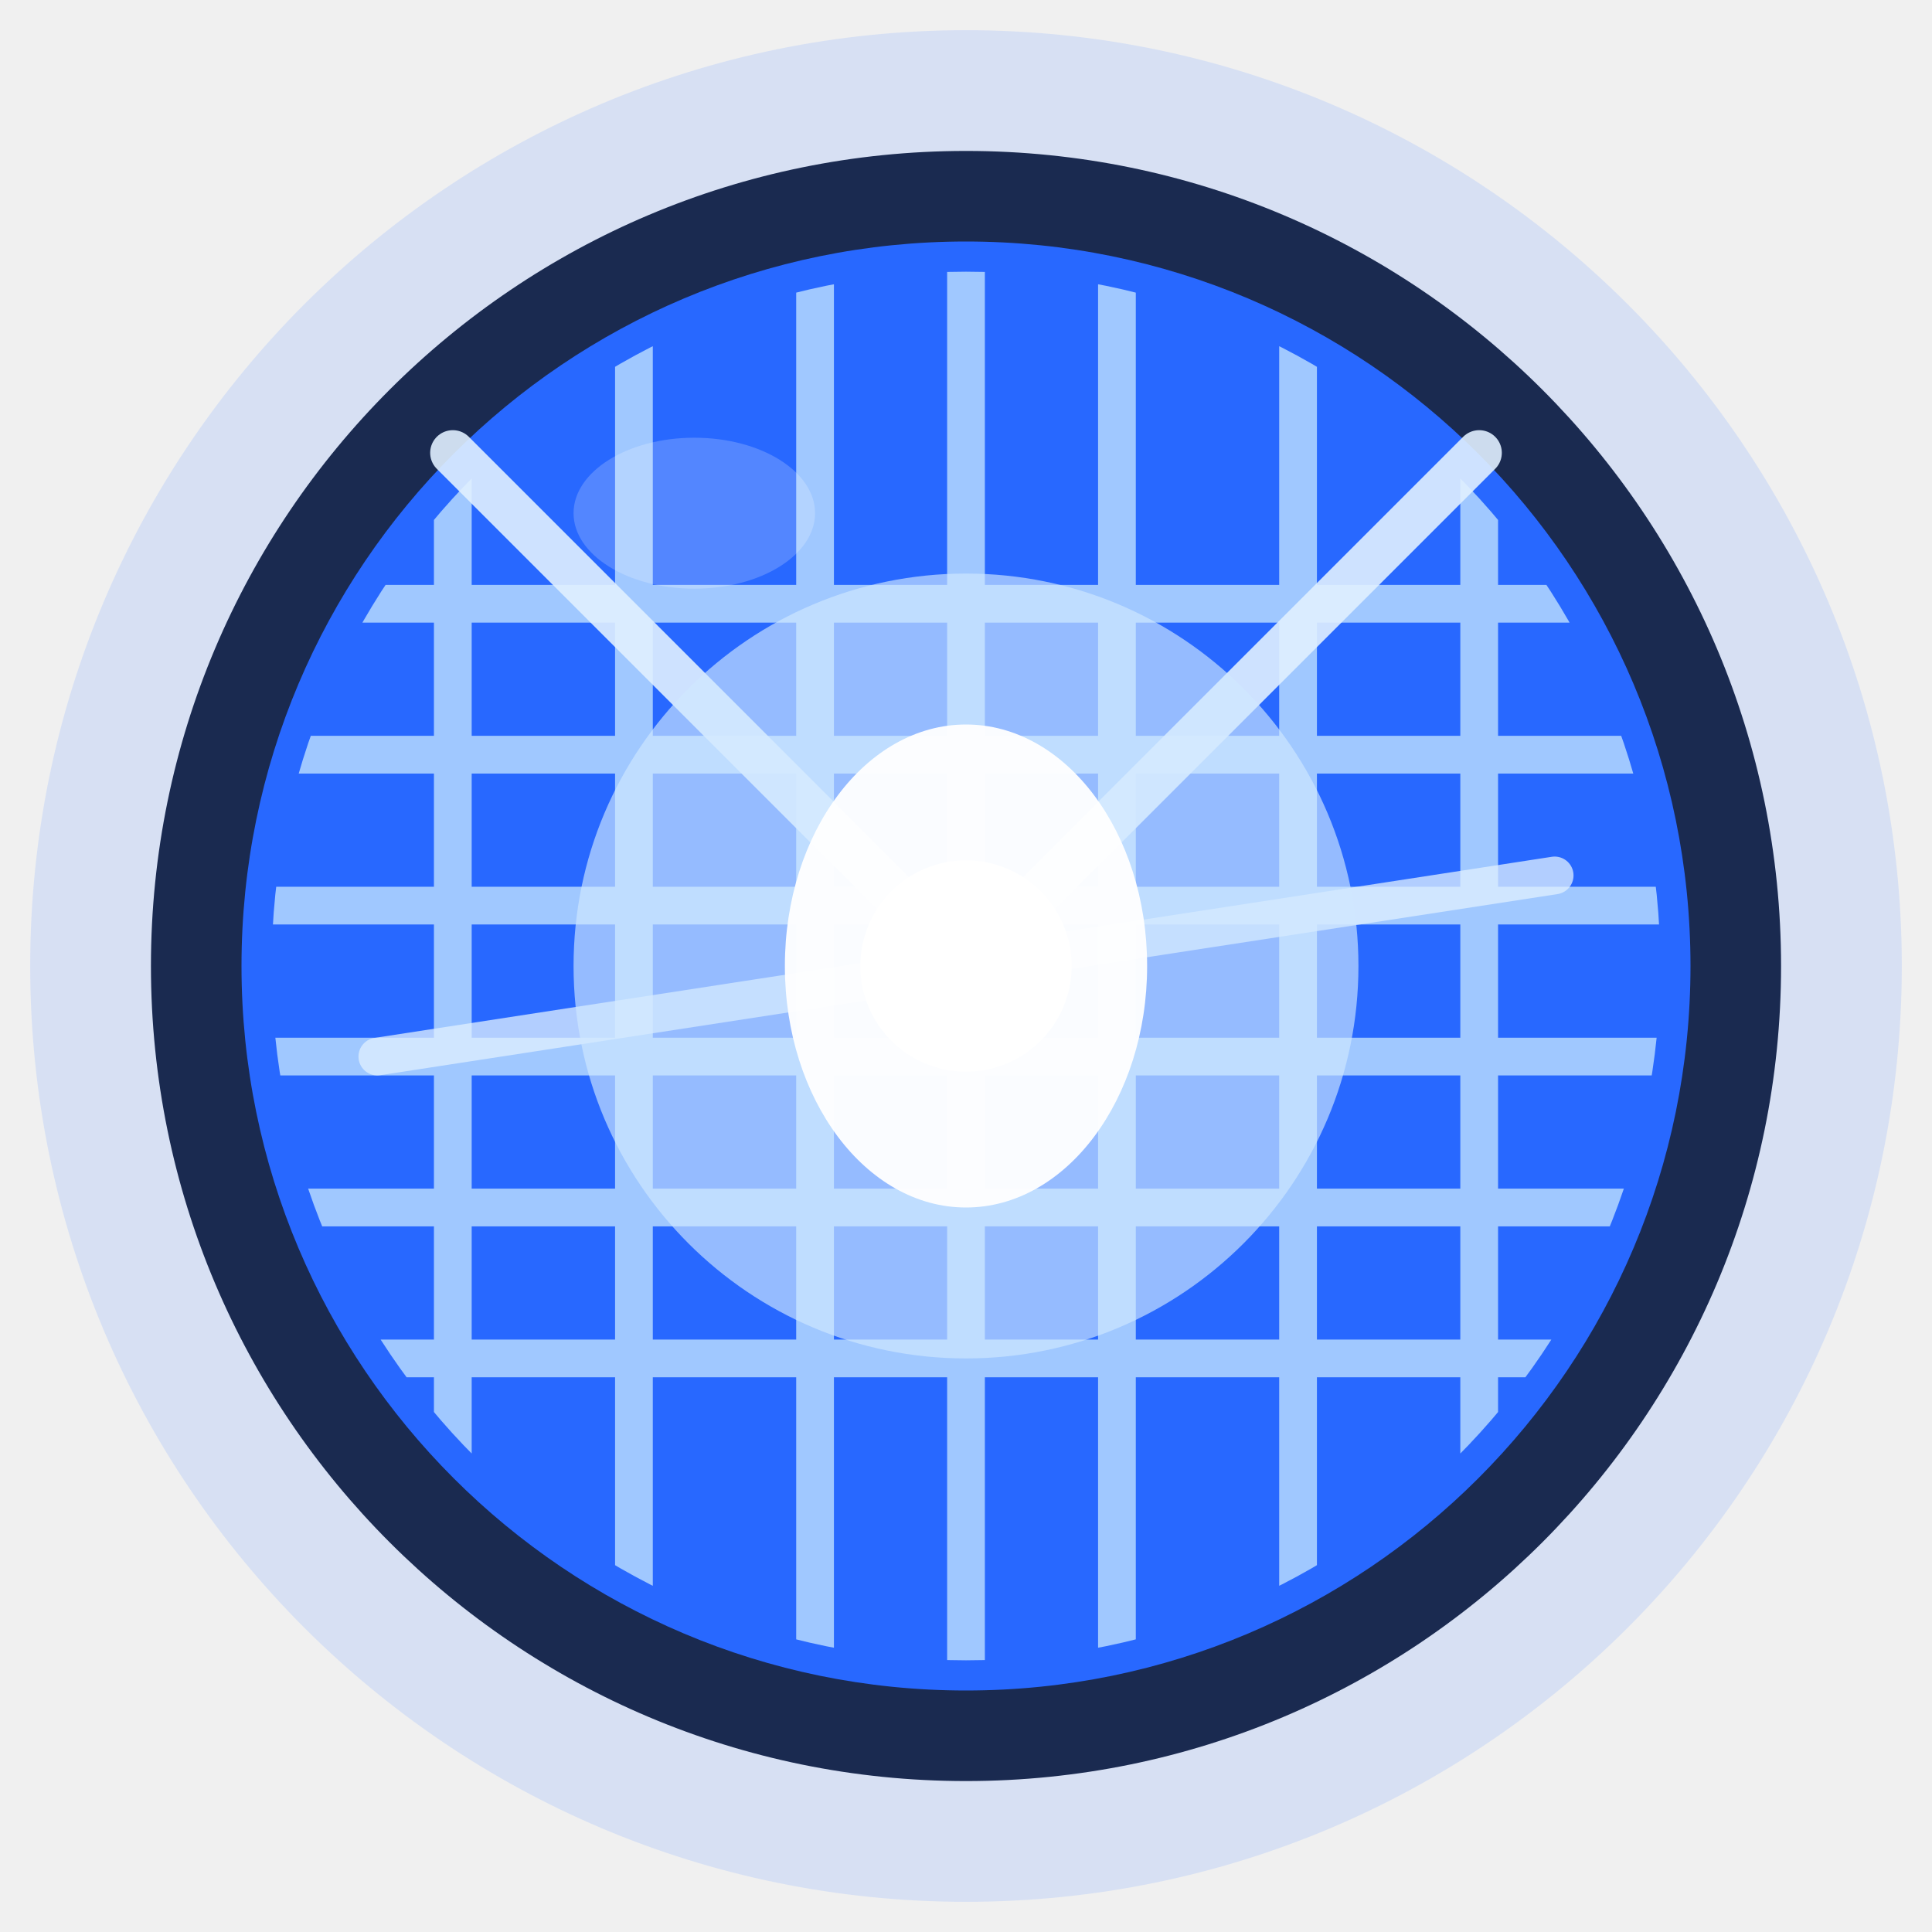
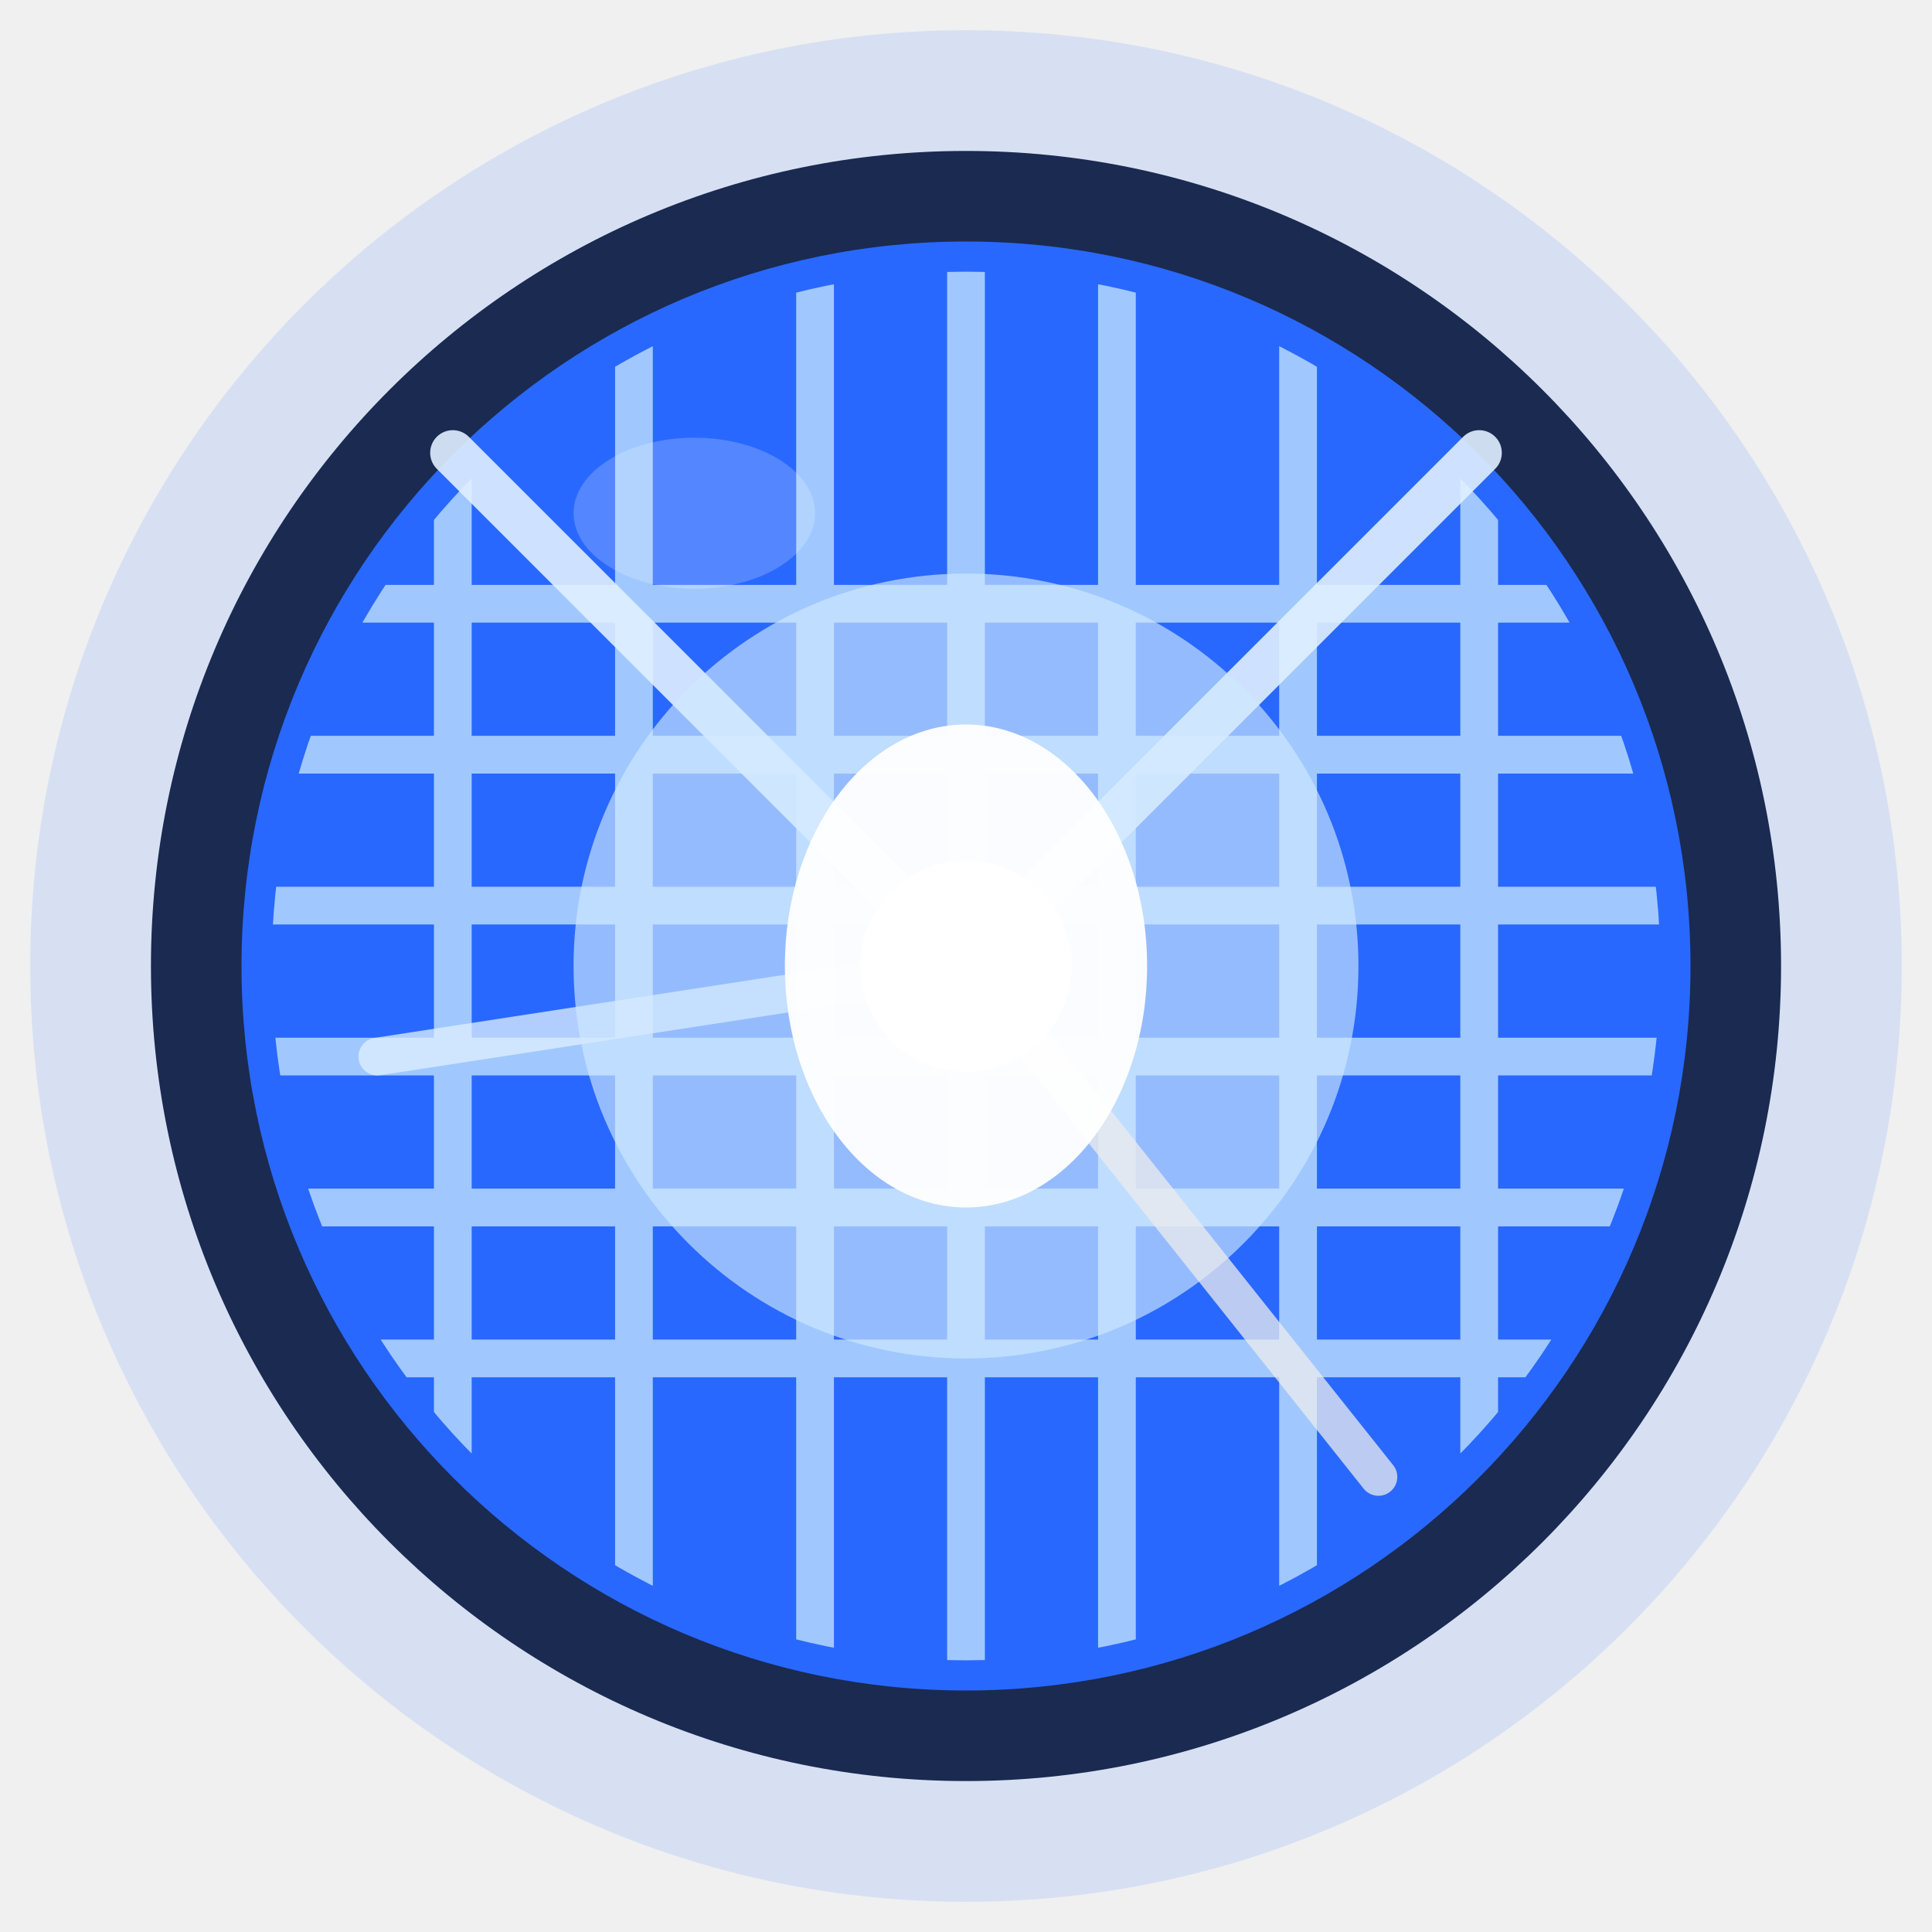
- <svg xmlns="http://www.w3.org/2000/svg" width="128" height="128" viewBox="0 0 128 128">
-   <circle cx="64" cy="64" r="62" fill="#80AAFF" opacity="0.22" />
-   <circle cx="64" cy="64" r="54" fill="#1A2A50" />
-   <circle cx="64" cy="64" r="48" fill="#2868FF" />
+ <svg xmlns="http://www.w3.org/2000/svg" width="128" height="128" viewBox="0 0 128 128" version="1.1" id="svg21">
+   <defs id="defs21" />
+   <circle cx="64" cy="64" r="62" fill="#80AAFF" opacity="0.22" id="circle1" />
+   <circle cx="64" cy="64" r="54" fill="#1A2A50" id="circle2" />
+   <circle cx="64" cy="64" r="48" fill="#2868FF" id="circle3" />
  <clipPath id="circ2">
-     <circle cx="64" cy="64" r="46" />
+     <circle cx="64" cy="64" r="46" id="circle4" />
  </clipPath>
-   <g clip-path="url(#circ2)">
-     <line x1="20" y1="40" x2="108" y2="40" stroke="#A0C8FF" stroke-width="2.5" />
-     <line x1="16" y1="50" x2="112" y2="50" stroke="#A0C8FF" stroke-width="2.5" />
-     <line x1="14" y1="60" x2="114" y2="60" stroke="#A0C8FF" stroke-width="2.5" />
-     <line x1="14" y1="70" x2="114" y2="70" stroke="#A0C8FF" stroke-width="2.5" />
-     <line x1="16" y1="80" x2="112" y2="80" stroke="#A0C8FF" stroke-width="2.5" />
-     <line x1="20" y1="90" x2="108" y2="90" stroke="#A0C8FF" stroke-width="2.5" />
-     <line x1="30" y1="16" x2="30" y2="112" stroke="#A0C8FF" stroke-width="2.5" />
-     <line x1="42" y1="14" x2="42" y2="114" stroke="#A0C8FF" stroke-width="2.5" />
-     <line x1="54" y1="14" x2="54" y2="114" stroke="#A0C8FF" stroke-width="2.5" />
-     <line x1="64" y1="14" x2="64" y2="114" stroke="#A0C8FF" stroke-width="2.5" />
-     <line x1="74" y1="14" x2="74" y2="114" stroke="#A0C8FF" stroke-width="2.5" />
-     <line x1="86" y1="14" x2="86" y2="114" stroke="#A0C8FF" stroke-width="2.5" />
-     <line x1="98" y1="16" x2="98" y2="112" stroke="#A0C8FF" stroke-width="2.5" />
+   <g clip-path="url(#circ2)" id="g16">
+     <line x1="20" y1="40" x2="108" y2="40" stroke="#A0C8FF" stroke-width="2.5" id="line4" />
+     <line x1="16" y1="50" x2="112" y2="50" stroke="#A0C8FF" stroke-width="2.5" id="line5" />
+     <line x1="14" y1="60" x2="114" y2="60" stroke="#A0C8FF" stroke-width="2.5" id="line6" />
+     <line x1="14" y1="70" x2="114" y2="70" stroke="#A0C8FF" stroke-width="2.5" id="line7" />
+     <line x1="16" y1="80" x2="112" y2="80" stroke="#A0C8FF" stroke-width="2.5" id="line8" />
+     <line x1="20" y1="90" x2="108" y2="90" stroke="#A0C8FF" stroke-width="2.5" id="line9" />
+     <line x1="30" y1="16" x2="30" y2="112" stroke="#A0C8FF" stroke-width="2.5" id="line10" />
+     <line x1="42" y1="14" x2="42" y2="114" stroke="#A0C8FF" stroke-width="2.5" id="line11" />
+     <line x1="54" y1="14" x2="54" y2="114" stroke="#A0C8FF" stroke-width="2.5" id="line12" />
+     <line x1="64" y1="14" x2="64" y2="114" stroke="#A0C8FF" stroke-width="2.5" id="line13" />
+     <line x1="74" y1="14" x2="74" y2="114" stroke="#A0C8FF" stroke-width="2.5" id="line14" />
+     <line x1="86" y1="14" x2="86" y2="114" stroke="#A0C8FF" stroke-width="2.5" id="line15" />
+     <line x1="98" y1="16" x2="98" y2="112" stroke="#A0C8FF" stroke-width="2.5" id="line16" />
  </g>
-   <line x1="64" y1="64" x2="30" y2="30" stroke="#E0F0FF" stroke-width="3" stroke-linecap="round" opacity="0.90" />
-   <line x1="64" y1="64" x2="98" y2="30" stroke="#E0F0FF" stroke-width="3" stroke-linecap="round" opacity="0.90" />
-   <line x1="64" y1="64" x2="25" y2="70" stroke="#E0F0FF" stroke-width="2.5" stroke-linecap="round" opacity="0.75" />
-   <line x1="64" y1="64" x2="103" y2="58" stroke="#E0F0FF" stroke-width="2.5" stroke-linecap="round" opacity="0.75" />
-   <circle cx="64" cy="64" r="26" fill="#D0E8FF" opacity="0.65" />
-   <ellipse cx="64" cy="64" rx="12" ry="16" fill="white" opacity="0.95" />
-   <circle cx="64" cy="64" r="7" fill="white" />
-   <ellipse cx="46" cy="34" rx="8" ry="5" fill="white" opacity="0.20" />
+   <line x1="64" y1="64" x2="30" y2="30" stroke="#E0F0FF" stroke-width="3" stroke-linecap="round" opacity="0.90" id="line17" />
+   <line x1="64" y1="64" x2="98" y2="30" stroke="#E0F0FF" stroke-width="3" stroke-linecap="round" opacity="0.90" id="line18" />
+   <line x1="64" y1="64" x2="25" y2="70" stroke="#E0F0FF" stroke-width="2.5" stroke-linecap="round" opacity="0.75" id="line19" />
+   <circle cx="64" cy="64" r="26" fill="#D0E8FF" opacity="0.65" id="circle20" />
+   <line x1="66.752" y1="66.975" x2="91.324" y2="97.85" stroke="#e0f0ff" stroke-width="2.5" stroke-linecap="round" opacity="0.75" id="line20" style="fill:#ffffff;fill-opacity:1;stroke:#ececec;stroke-opacity:1" />
+   <ellipse cx="64" cy="64" rx="12" ry="16" fill="white" opacity="0.95" id="ellipse20" />
+   <circle cx="64" cy="64" r="7" fill="white" id="circle21" />
+   <ellipse cx="46" cy="34" rx="8" ry="5" fill="white" opacity="0.20" id="ellipse21" />
</svg>
